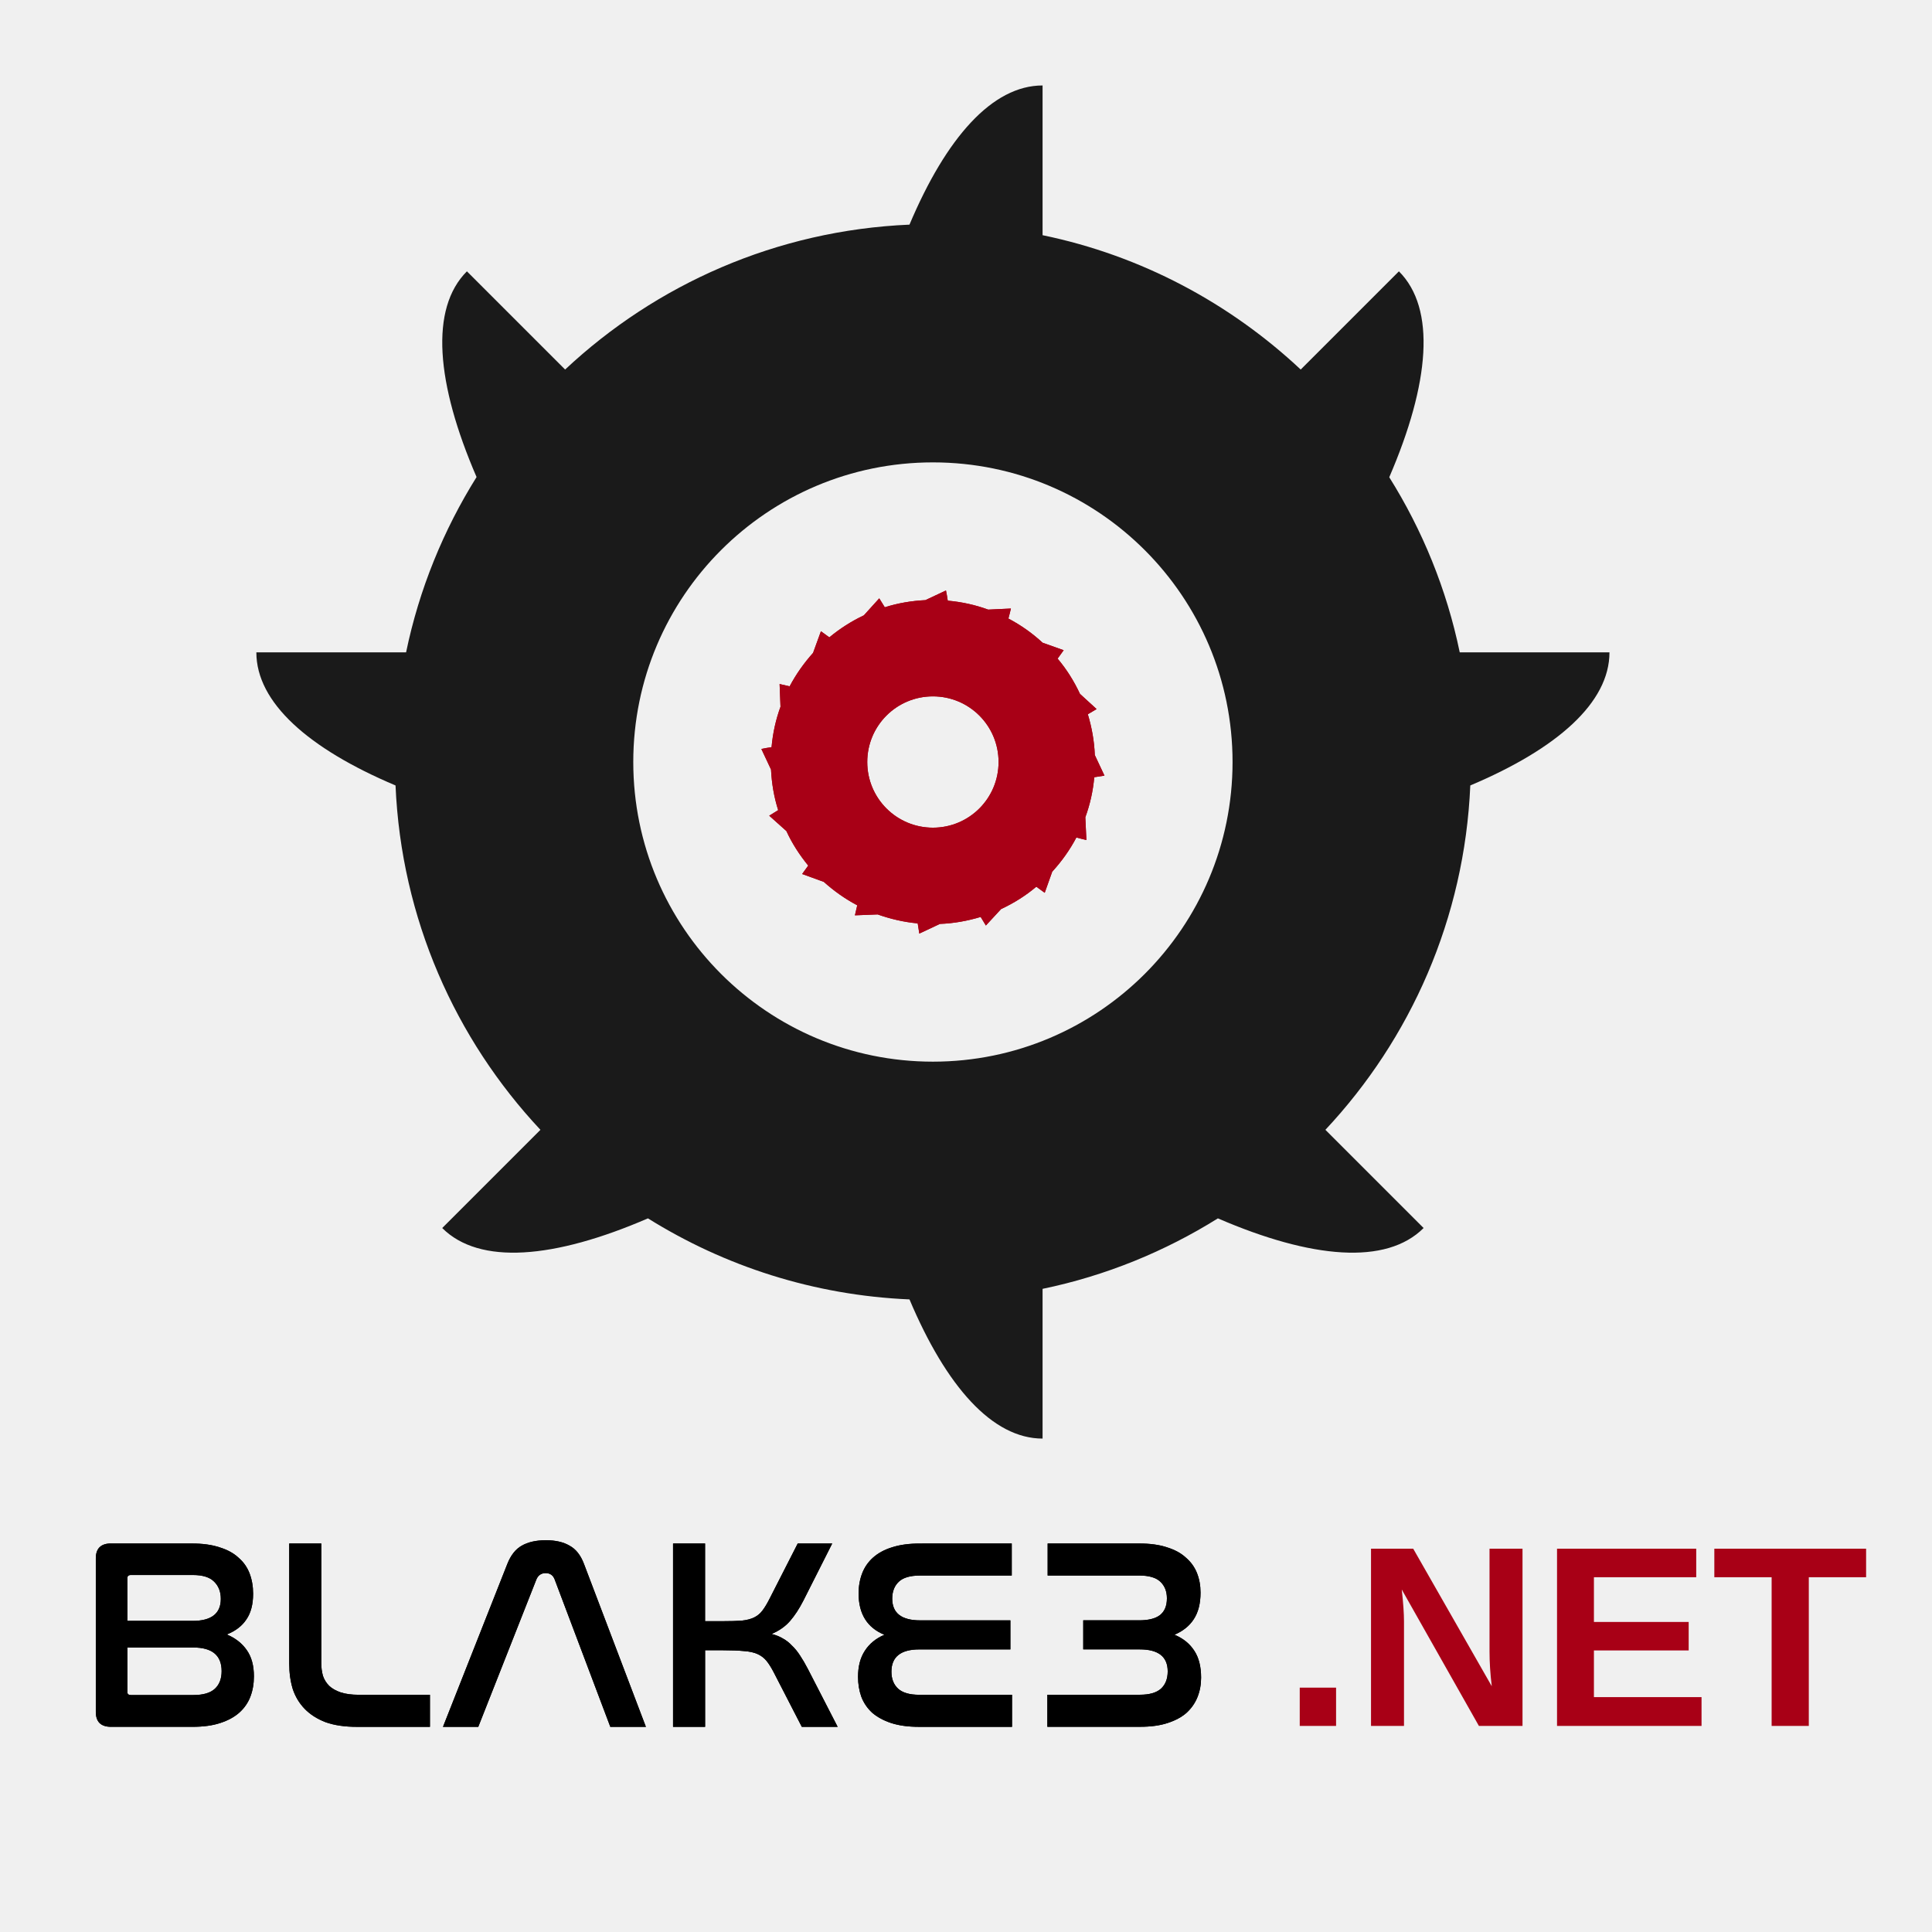
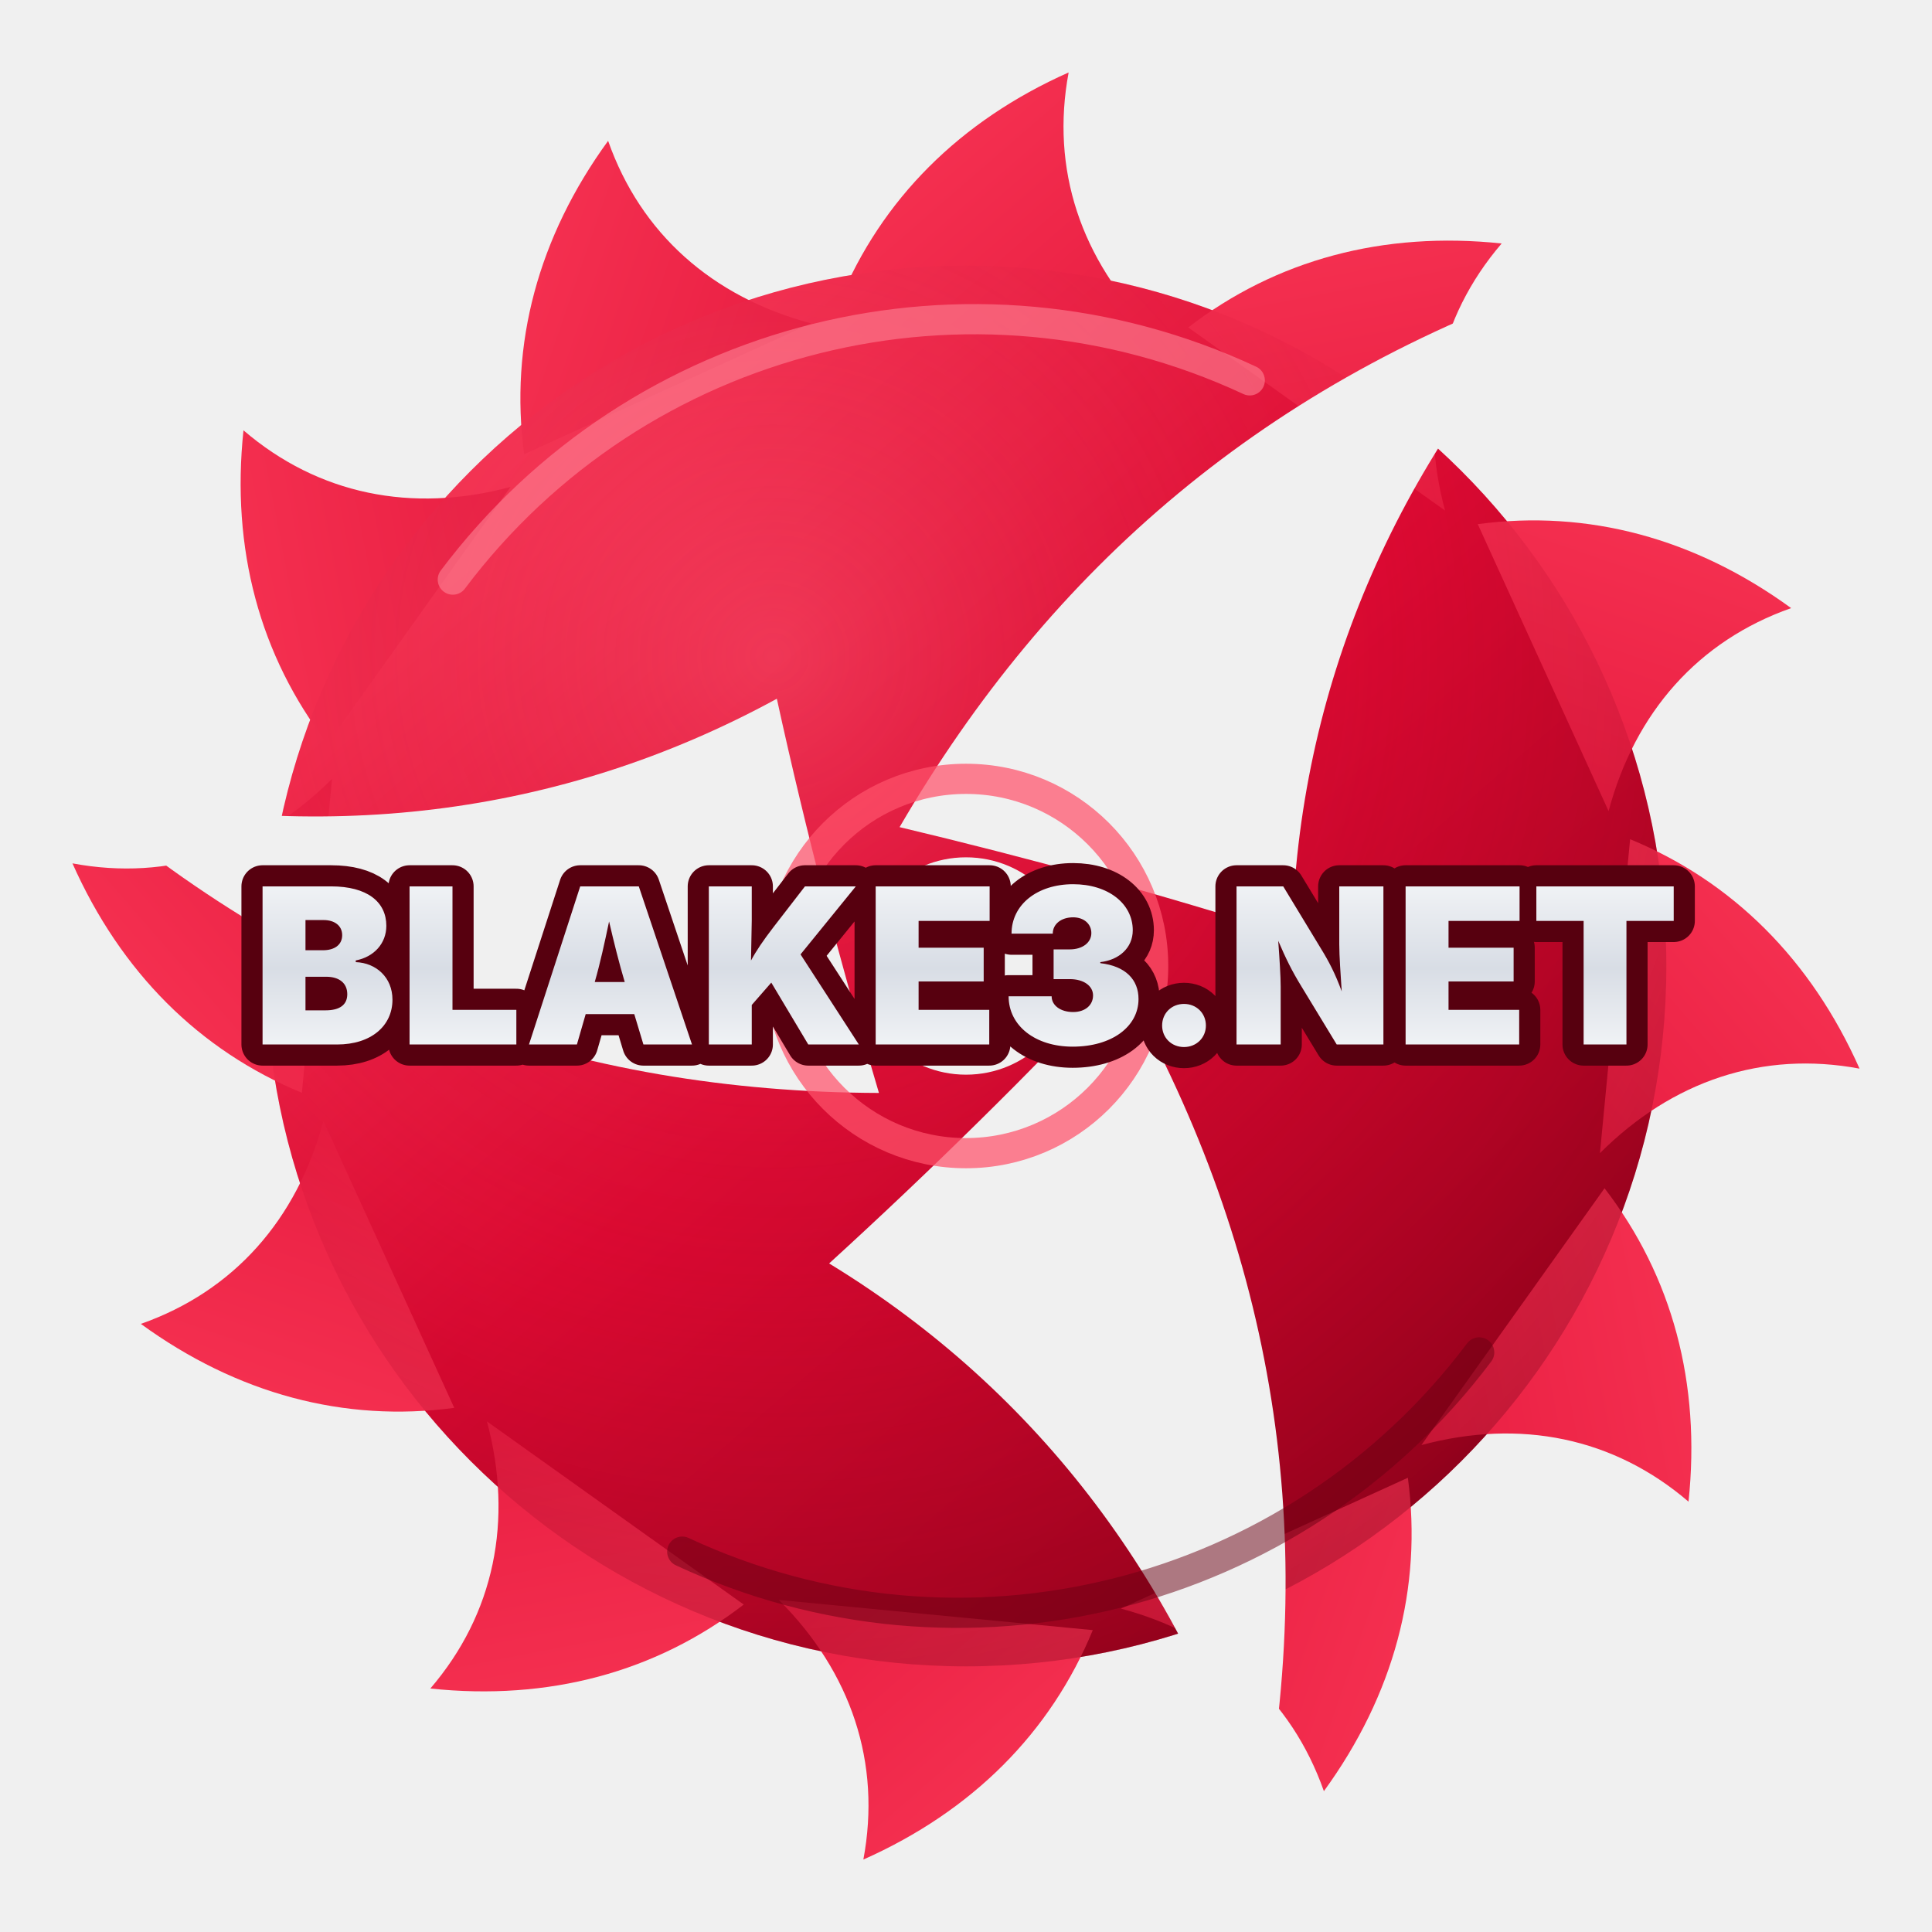
- <svg xmlns="http://www.w3.org/2000/svg" height="120" width="120" version="1.1" x="0px" y="0px" viewBox="0 0 108 108" style="fill:#1a1a1a" xml:space="preserve" id="svg12">
-   <defs id="defs16" />
-   <g id="g10" transform="translate(7.150424,-2.402542)">
-     <g id="g8">
-       <g id="g6">
-         <path d="m 74.45,38.87 h 8.37 c 0,2.8 -2.9,5.38 -7.78,7.44 -0.32,7.44 -3.34,14.17 -8.1,19.25 l 5.49,5.49 c -2.08,2.08 -6.25,1.73 -11.5,-0.54 -2.96,1.85 -6.27,3.21 -9.8,3.94 v 8.37 c -2.8,0 -5.38,-2.9 -7.44,-7.78 -5.36,-0.23 -10.34,-1.86 -14.62,-4.53 -5.25,2.27 -9.42,2.62 -11.5,0.54 L 23.06,65.56 C 18.3,60.48 15.28,53.75 14.96,46.31 10.08,44.25 7.18,41.67 7.18,38.87 h 8.37 c 0.73,-3.53 2.09,-6.84 3.94,-9.8 -2.27,-5.25 -2.62,-9.42 -0.54,-11.5 l 5.49,5.49 c 5.08,-4.76 11.81,-7.78 19.25,-8.1 2.06,-4.88 4.64,-7.78 7.44,-7.78 v 8.37 c 5.52,1.14 10.47,3.8 14.43,7.51 l 5.49,-5.49 c 2.08,2.08 1.73,6.25 -0.54,11.51 1.85,2.95 3.21,6.26 3.94,9.79 z M 61.75,45 c 0,-9.25 -7.5,-16.75 -16.75,-16.75 -9.25,0 -16.75,7.5 -16.75,16.75 0,9.25 7.5,16.75 16.75,16.75 9.25,0 16.75,-7.5 16.75,-16.75 z" id="path2" />
-         <path d="m 54.05,44.61 0.54,1.15 c -0.18,0.03 -0.37,0.06 -0.57,0.09 -0.07,0.78 -0.24,1.53 -0.5,2.24 l 0.06,1.27 c -0.18,-0.04 -0.37,-0.09 -0.56,-0.14 -0.37,0.7 -0.82,1.33 -1.35,1.91 l -0.42,1.18 c -0.15,-0.11 -0.31,-0.22 -0.47,-0.34 -0.59,0.5 -1.26,0.92 -1.97,1.25 l -0.85,0.92 c -0.09,-0.15 -0.19,-0.31 -0.29,-0.48 -0.73,0.22 -1.49,0.36 -2.28,0.39 l -1.15,0.54 c -0.03,-0.18 -0.06,-0.37 -0.09,-0.57 -0.78,-0.07 -1.53,-0.25 -2.24,-0.5 l -1.27,0.05 c 0.04,-0.17 0.08,-0.36 0.13,-0.56 -0.68,-0.36 -1.3,-0.8 -1.87,-1.31 l -1.21,-0.44 c 0.11,-0.15 0.22,-0.31 0.34,-0.47 -0.48,-0.59 -0.9,-1.23 -1.22,-1.93 L 35.85,48 c 0.16,-0.1 0.32,-0.2 0.5,-0.31 -0.23,-0.72 -0.36,-1.48 -0.4,-2.27 l -0.54,-1.15 c 0.18,-0.04 0.37,-0.07 0.57,-0.1 0.07,-0.79 0.24,-1.55 0.5,-2.26 l -0.05,-1.27 c 0.17,0.04 0.36,0.08 0.56,0.13 0.36,-0.68 0.8,-1.3 1.31,-1.87 l 0.44,-1.21 c 0.15,0.11 0.31,0.22 0.47,0.34 0.58,-0.48 1.23,-0.9 1.93,-1.23 L 42,35.85 c 0.1,0.16 0.2,0.32 0.31,0.5 0.72,-0.23 1.48,-0.36 2.27,-0.4 l 1.15,-0.54 c 0.04,0.18 0.07,0.37 0.1,0.57 0.79,0.07 1.55,0.24 2.26,0.5 l 1.27,-0.06 c -0.04,0.18 -0.09,0.37 -0.14,0.56 0.7,0.37 1.34,0.82 1.91,1.35 l 1.18,0.42 c -0.11,0.15 -0.22,0.31 -0.34,0.47 0.5,0.59 0.92,1.26 1.25,1.97 l 0.93,0.85 c -0.16,0.09 -0.32,0.19 -0.49,0.29 0.22,0.73 0.36,1.49 0.39,2.28 z M 48.67,45 c 0,-2.03 -1.64,-3.67 -3.67,-3.67 -2.03,0 -3.67,1.64 -3.67,3.67 0,2.03 1.64,3.67 3.67,3.67 2.03,0 3.67,-1.64 3.67,-3.67 z" id="path4" style="fill:#a80016;fill-opacity:1" />
-         <path style="fill:#a80016;fill-opacity:1" id="path828" d="m 54.05,44.61 0.54,1.15 c -0.18,0.03 -0.37,0.06 -0.57,0.09 -0.07,0.78 -0.24,1.53 -0.5,2.24 l 0.06,1.27 c -0.18,-0.04 -0.37,-0.09 -0.56,-0.14 -0.37,0.7 -0.82,1.33 -1.35,1.91 l -0.42,1.18 c -0.15,-0.11 -0.31,-0.22 -0.47,-0.34 -0.59,0.5 -1.26,0.92 -1.97,1.25 l -0.85,0.92 c -0.09,-0.15 -0.19,-0.31 -0.29,-0.48 -0.73,0.22 -1.49,0.36 -2.28,0.39 l -1.15,0.54 c -0.03,-0.18 -0.06,-0.37 -0.09,-0.57 -0.78,-0.07 -1.53,-0.25 -2.24,-0.5 l -1.27,0.05 c 0.04,-0.17 0.08,-0.36 0.13,-0.56 -0.68,-0.36 -1.3,-0.8 -1.87,-1.31 l -1.21,-0.44 c 0.11,-0.15 0.22,-0.31 0.34,-0.47 -0.48,-0.59 -0.9,-1.23 -1.22,-1.93 L 35.85,48 c 0.16,-0.1 0.32,-0.2 0.5,-0.31 -0.23,-0.72 -0.36,-1.48 -0.4,-2.27 l -0.54,-1.15 c 0.18,-0.04 0.37,-0.07 0.57,-0.1 0.07,-0.79 0.24,-1.55 0.5,-2.26 l -0.05,-1.27 c 0.17,0.04 0.36,0.08 0.56,0.13 0.36,-0.68 0.8,-1.3 1.31,-1.87 l 0.44,-1.21 c 0.15,0.11 0.31,0.22 0.47,0.34 0.58,-0.48 1.23,-0.9 1.93,-1.23 L 42,35.85 c 0.1,0.16 0.2,0.32 0.31,0.5 0.72,-0.23 1.48,-0.36 2.27,-0.4 l 1.15,-0.54 c 0.04,0.18 0.07,0.37 0.1,0.57 0.79,0.07 1.55,0.24 2.26,0.5 l 1.27,-0.06 c -0.04,0.18 -0.09,0.37 -0.14,0.56 0.7,0.37 1.34,0.82 1.91,1.35 l 1.18,0.42 c -0.11,0.15 -0.22,0.31 -0.34,0.47 0.5,0.59 0.92,1.26 1.25,1.97 l 0.93,0.85 c -0.16,0.09 -0.32,0.19 -0.49,0.29 0.22,0.73 0.36,1.49 0.39,2.28 z M 48.67,45 c 0,-2.03 -1.64,-3.67 -3.67,-3.67 -2.03,0 -3.67,1.64 -3.67,3.67 0,2.03 1.64,3.67 3.67,3.67 2.03,0 3.67,-1.64 3.67,-3.67 z" />
-       </g>
+ <svg xmlns="http://www.w3.org/2000/svg" width="320" height="320" viewBox="0 0 320 320" role="img" aria-labelledby="title description">
+   <defs>
+     <linearGradient id="bladeRed" x1="62" y1="46" x2="260" y2="274" gradientUnits="userSpaceOnUse">
+       <stop offset="0" stop-color="#ff405d" />
+       <stop offset="0.48" stop-color="#dc0a32" />
+       <stop offset="1" stop-color="#920019" />
+     </linearGradient>
+     <radialGradient id="bladeDepth" cx="0" cy="0" r="1" gradientTransform="translate(128 108) rotate(48) scale(190)" gradientUnits="userSpaceOnUse">
+       <stop stop-color="#ff7689" stop-opacity="0.28" />
+       <stop offset="0.55" stop-color="#c9002a" stop-opacity="0.08" />
+       <stop offset="1" stop-color="#57000f" stop-opacity="0.34" />
+     </radialGradient>
+     <linearGradient id="steel" x1="0" y1="138" x2="0" y2="181" gradientUnits="userSpaceOnUse">
+       <stop stop-color="#ffffff" />
+       <stop offset="0.52" stop-color="#d8dde5" />
+       <stop offset="1" stop-color="#ffffff" />
+     </linearGradient>
+     <path id="tooth" d="M139 50c7-17 20-30 38-38-3 16 2 31 14 43Z" />
+     <mask id="bladeCutouts" x="0" y="0" width="320" height="320" maskUnits="userSpaceOnUse">
+       <rect width="320" height="320" fill="#ffffff" />
+       <path d="M149 137c25-43 61-74 111-91-29 31-45 68-46 109-22-7-44-13-65-18Z" fill="#000000" />
+       <path d="M149 137c25-43 61-74 111-91-29 31-45 68-46 109-22-7-44-13-65-18Z" fill="#000000" transform="rotate(120 160 160)" />
+       <path d="M149 137c25-43 61-74 111-91-29 31-45 68-46 109-22-7-44-13-65-18Z" fill="#000000" transform="rotate(240 160 160)" />
+       <circle cx="160" cy="160" r="18" fill="#000000" />
+     </mask>
+   </defs>
+   <g mask="url(#bladeCutouts)">
+     <g fill="url(#bladeRed)">
+       <circle cx="160" cy="160" r="116" />
+       <use href="#tooth" />
+       <use href="#tooth" transform="rotate(30 160 160)" />
+       <use href="#tooth" transform="rotate(60 160 160)" />
+       <use href="#tooth" transform="rotate(90 160 160)" />
+       <use href="#tooth" transform="rotate(120 160 160)" />
+       <use href="#tooth" transform="rotate(150 160 160)" />
+       <use href="#tooth" transform="rotate(180 160 160)" />
+       <use href="#tooth" transform="rotate(210 160 160)" />
+       <use href="#tooth" transform="rotate(240 160 160)" />
+       <use href="#tooth" transform="rotate(270 160 160)" />
+       <use href="#tooth" transform="rotate(300 160 160)" />
+       <use href="#tooth" transform="rotate(330 160 160)" />
    </g>
+     <circle cx="160" cy="160" r="116" fill="url(#bladeDepth)" />
  </g>
-   <g transform="matrix(1.434687,0,0,1.434687,-29.70767,-76.59088)" aria-label="BLAKE3" style="font-style:normal;font-weight:normal;font-size:10.583px;line-height:1.25;font-family:sans-serif;letter-spacing:0px;word-spacing:0px;fill:#000000;fill-opacity:1;stroke:none;stroke-width:0.265" id="text868">
-     <path d="m 28.177,113.525 q 0.635,0 1.079,0.148 0.455,0.138 0.741,0.402 0.296,0.254 0.434,0.614 0.138,0.36 0.138,0.794 0,0.624 -0.265,1.005 -0.254,0.381 -0.762,0.582 0.508,0.212 0.783,0.614 0.275,0.392 0.275,1.016 0,0.434 -0.138,0.794 -0.138,0.36 -0.434,0.624 -0.286,0.254 -0.741,0.402 -0.445,0.148 -1.079,0.148 h -3.175 q -0.593,0 -0.593,-0.582 v -5.98 q 0,-0.582 0.593,-0.582 z m -2.508,5.789 q 0,0.116 0.138,0.116 h 2.434 q 0.572,0 0.836,-0.243 0.265,-0.243 0.265,-0.688 0,-0.921 -1.101,-0.921 h -2.572 z m 0,-2.773 h 2.54 q 1.101,0 1.101,-0.857 0,-0.423 -0.265,-0.677 -0.254,-0.254 -0.826,-0.254 h -2.413 q -0.138,0 -0.138,0.127 z" style="font-style:normal;font-variant:normal;font-weight:normal;font-stretch:normal;font-family:Nasalization;-inkscape-font-specification:Nasalization;stroke-width:0.265" id="path814" />
-     <path d="m 33.225,113.525 v 4.667 q 0,0.254 0.064,0.487 0.074,0.222 0.243,0.392 0.169,0.159 0.445,0.254 0.286,0.095 0.709,0.095 h 2.773 v 1.249 h -2.847 q -0.709,0 -1.217,-0.18 -0.497,-0.191 -0.815,-0.519 -0.318,-0.328 -0.466,-0.773 -0.138,-0.455 -0.138,-0.995 v -4.678 z" style="font-style:normal;font-variant:normal;font-weight:normal;font-stretch:normal;font-family:Nasalization;-inkscape-font-specification:Nasalization;stroke-width:0.265" id="path816" />
-     <path d="M 39.342,120.669 H 37.967 l 2.508,-6.35 q 0.201,-0.508 0.561,-0.709 0.37,-0.212 0.942,-0.212 0.561,0 0.921,0.212 0.37,0.201 0.561,0.709 l 2.413,6.35 h -1.386 l -2.17,-5.747 q -0.095,-0.243 -0.349,-0.243 -0.254,0 -0.36,0.243 z" style="font-style:normal;font-variant:normal;font-weight:normal;font-stretch:normal;font-family:Nasalization;-inkscape-font-specification:Nasalization;stroke-width:0.265" id="path818" />
-     <path d="m 48.179,113.525 v 3.027 h 0.688 q 0.455,0 0.741,-0.021 0.296,-0.032 0.487,-0.127 0.191,-0.095 0.318,-0.265 0.138,-0.18 0.286,-0.476 l 1.09,-2.138 h 1.344 l -1.122,2.223 q -0.243,0.476 -0.519,0.794 -0.275,0.318 -0.72,0.508 0.254,0.064 0.445,0.18 0.191,0.106 0.349,0.275 0.169,0.159 0.318,0.392 0.148,0.222 0.307,0.529 l 1.154,2.244 h -1.397 l -1.09,-2.117 q -0.148,-0.286 -0.286,-0.455 -0.138,-0.169 -0.349,-0.265 -0.212,-0.095 -0.529,-0.116 -0.318,-0.032 -0.826,-0.032 h -0.688 v 2.985 h -1.249 v -7.144 z" style="font-style:normal;font-variant:normal;font-weight:normal;font-stretch:normal;font-family:Nasalization;-inkscape-font-specification:Nasalization;stroke-width:0.265" id="path820" />
-     <path d="m 60.128,113.525 v 1.249 h -3.577 q -0.572,0 -0.826,0.243 -0.254,0.243 -0.254,0.656 0,0.847 1.09,0.847 h 3.514 v 1.132 h -3.545 q -1.09,0 -1.09,0.868 0,0.423 0.265,0.667 0.265,0.233 0.815,0.233 h 3.619 v 1.249 h -3.619 q -0.635,0 -1.09,-0.148 -0.445,-0.148 -0.741,-0.402 -0.286,-0.265 -0.423,-0.624 -0.127,-0.36 -0.127,-0.773 0,-0.614 0.265,-1.016 0.265,-0.413 0.762,-0.624 -1.005,-0.413 -1.005,-1.609 0,-0.423 0.138,-0.783 0.138,-0.36 0.423,-0.614 0.296,-0.265 0.741,-0.402 0.455,-0.148 1.09,-0.148 z" style="font-style:normal;font-variant:normal;font-weight:normal;font-stretch:normal;font-family:Nasalization;-inkscape-font-specification:Nasalization;stroke-width:0.265" id="path822" />
-     <path d="m 65.092,113.525 q 0.635,0 1.079,0.148 0.455,0.138 0.741,0.402 0.296,0.254 0.434,0.603 0.138,0.349 0.138,0.762 0,0.635 -0.265,1.037 -0.254,0.392 -0.751,0.603 0.508,0.212 0.773,0.624 0.265,0.402 0.265,1.048 0,0.402 -0.138,0.751 -0.138,0.349 -0.423,0.614 -0.286,0.254 -0.741,0.402 -0.445,0.148 -1.079,0.148 h -3.609 v -1.249 h 3.609 q 0.55,0 0.815,-0.233 0.265,-0.243 0.265,-0.677 0,-0.857 -1.09,-0.857 h -2.201 v -1.132 h 2.17 q 0.55,0 0.815,-0.201 0.275,-0.212 0.275,-0.656 0,-0.402 -0.254,-0.646 -0.254,-0.243 -0.826,-0.243 h -3.567 v -1.249 z" style="font-style:normal;font-variant:normal;font-weight:normal;font-stretch:normal;font-family:Nasalization;-inkscape-font-specification:Nasalization;stroke-width:0.265" id="path824" />
-   </g>
-   <g id="g860" style="font-style:normal;font-weight:normal;font-size:10.583px;line-height:1.25;font-family:sans-serif;letter-spacing:0px;word-spacing:0px;fill:#000000;fill-opacity:1;stroke:none;stroke-width:0.265" aria-label="BLAKE3" transform="matrix(1.434687,0,0,1.434687,-29.70767,-76.59088)">
-     <path id="path848" style="font-style:normal;font-variant:normal;font-weight:normal;font-stretch:normal;font-family:Nasalization;-inkscape-font-specification:Nasalization;stroke-width:0.265" d="m 28.177,113.525 q 0.635,0 1.079,0.148 0.455,0.138 0.741,0.402 0.296,0.254 0.434,0.614 0.138,0.36 0.138,0.794 0,0.624 -0.265,1.005 -0.254,0.381 -0.762,0.582 0.508,0.212 0.783,0.614 0.275,0.392 0.275,1.016 0,0.434 -0.138,0.794 -0.138,0.36 -0.434,0.624 -0.286,0.254 -0.741,0.402 -0.445,0.148 -1.079,0.148 h -3.175 q -0.593,0 -0.593,-0.582 v -5.98 q 0,-0.582 0.593,-0.582 z m -2.508,5.789 q 0,0.116 0.138,0.116 h 2.434 q 0.572,0 0.836,-0.243 0.265,-0.243 0.265,-0.688 0,-0.921 -1.101,-0.921 h -2.572 z m 0,-2.773 h 2.54 q 1.101,0 1.101,-0.857 0,-0.423 -0.265,-0.677 -0.254,-0.254 -0.826,-0.254 h -2.413 q -0.138,0 -0.138,0.127 z" />
-     <path id="path850" style="font-style:normal;font-variant:normal;font-weight:normal;font-stretch:normal;font-family:Nasalization;-inkscape-font-specification:Nasalization;stroke-width:0.265" d="m 33.225,113.525 v 4.667 q 0,0.254 0.064,0.487 0.074,0.222 0.243,0.392 0.169,0.159 0.445,0.254 0.286,0.095 0.709,0.095 h 2.773 v 1.249 h -2.847 q -0.709,0 -1.217,-0.18 -0.497,-0.191 -0.815,-0.519 -0.318,-0.328 -0.466,-0.773 -0.138,-0.455 -0.138,-0.995 v -4.678 z" />
-     <path id="path852" style="font-style:normal;font-variant:normal;font-weight:normal;font-stretch:normal;font-family:Nasalization;-inkscape-font-specification:Nasalization;stroke-width:0.265" d="M 39.342,120.669 H 37.967 l 2.508,-6.35 q 0.201,-0.508 0.561,-0.709 0.37,-0.212 0.942,-0.212 0.561,0 0.921,0.212 0.37,0.201 0.561,0.709 l 2.413,6.35 h -1.386 l -2.17,-5.747 q -0.095,-0.243 -0.349,-0.243 -0.254,0 -0.36,0.243 z" />
-     <path id="path854" style="font-style:normal;font-variant:normal;font-weight:normal;font-stretch:normal;font-family:Nasalization;-inkscape-font-specification:Nasalization;stroke-width:0.265" d="m 48.179,113.525 v 3.027 h 0.688 q 0.455,0 0.741,-0.021 0.296,-0.032 0.487,-0.127 0.191,-0.095 0.318,-0.265 0.138,-0.18 0.286,-0.476 l 1.09,-2.138 h 1.344 l -1.122,2.223 q -0.243,0.476 -0.519,0.794 -0.275,0.318 -0.72,0.508 0.254,0.064 0.445,0.18 0.191,0.106 0.349,0.275 0.169,0.159 0.318,0.392 0.148,0.222 0.307,0.529 l 1.154,2.244 h -1.397 l -1.09,-2.117 q -0.148,-0.286 -0.286,-0.455 -0.138,-0.169 -0.349,-0.265 -0.212,-0.095 -0.529,-0.116 -0.318,-0.032 -0.826,-0.032 h -0.688 v 2.985 h -1.249 v -7.144 z" />
-     <path id="path856" style="font-style:normal;font-variant:normal;font-weight:normal;font-stretch:normal;font-family:Nasalization;-inkscape-font-specification:Nasalization;stroke-width:0.265" d="m 60.128,113.525 v 1.249 h -3.577 q -0.572,0 -0.826,0.243 -0.254,0.243 -0.254,0.656 0,0.847 1.09,0.847 h 3.514 v 1.132 h -3.545 q -1.09,0 -1.09,0.868 0,0.423 0.265,0.667 0.265,0.233 0.815,0.233 h 3.619 v 1.249 h -3.619 q -0.635,0 -1.09,-0.148 -0.445,-0.148 -0.741,-0.402 -0.286,-0.265 -0.423,-0.624 -0.127,-0.36 -0.127,-0.773 0,-0.614 0.265,-1.016 0.265,-0.413 0.762,-0.624 -1.005,-0.413 -1.005,-1.609 0,-0.423 0.138,-0.783 0.138,-0.36 0.423,-0.614 0.296,-0.265 0.741,-0.402 0.455,-0.148 1.09,-0.148 z" />
-     <path id="path858" style="font-style:normal;font-variant:normal;font-weight:normal;font-stretch:normal;font-family:Nasalization;-inkscape-font-specification:Nasalization;stroke-width:0.265" d="m 65.092,113.525 q 0.635,0 1.079,0.148 0.455,0.138 0.741,0.402 0.296,0.254 0.434,0.603 0.138,0.349 0.138,0.762 0,0.635 -0.265,1.037 -0.254,0.392 -0.751,0.603 0.508,0.212 0.773,0.624 0.265,0.402 0.265,1.048 0,0.402 -0.138,0.751 -0.138,0.349 -0.423,0.614 -0.286,0.254 -0.741,0.402 -0.445,0.148 -1.079,0.148 h -3.609 v -1.249 h 3.609 q 0.55,0 0.815,-0.233 0.265,-0.243 0.265,-0.677 0,-0.857 -1.09,-0.857 h -2.201 v -1.132 h 2.17 q 0.55,0 0.815,-0.201 0.275,-0.212 0.275,-0.656 0,-0.402 -0.254,-0.646 -0.254,-0.243 -0.826,-0.243 h -3.567 v -1.249 z" />
-   </g>
-   <text xml:space="preserve" style="font-style:normal;font-variant:normal;font-weight:bold;font-stretch:normal;font-size:21.6px;line-height:22.5px;font-family:'Fira Code';-inkscape-font-specification:'Fira Code Bold';letter-spacing:0px;word-spacing:0px;fill:#000000;fill-opacity:1;stroke:none;stroke-width:0.9;" x="74.078" y="94.176" id="text864">
-     <tspan id="tspan862" x="74.078" y="119.826" style="stroke-width:0.9;font-size:21.6px;" />
-   </text>
-   <text xml:space="preserve" style="font-style:normal;font-variant:normal;font-weight:normal;font-stretch:normal;font-size:14.4px;line-height:22.5px;font-family:'Fira Code';-inkscape-font-specification:'Fira Code';letter-spacing:0px;word-spacing:0px;fill:#000000;fill-opacity:1;stroke:none;stroke-width:0.9;" x="73.792" y="98.085" id="text869">
-     <tspan id="tspan866" x="73.792" y="114.735" style="stroke-width:0.9;-inkscape-font-specification:'Fira Code';font-family:'Fira Code';font-weight:normal;font-style:normal;font-stretch:normal;font-variant:normal;font-size:14.4px;" />
-   </text>
-   <text xml:space="preserve" style="font-style:normal;font-variant:normal;font-weight:normal;font-stretch:normal;font-size:14.4px;line-height:22.5px;font-family:'Fira Code';-inkscape-font-specification:'Fira Code';letter-spacing:0px;word-spacing:0px;fill:#000000;fill-opacity:1;stroke:none;stroke-width:0.9;" x="73.602" y="97.322" id="text873">
-     <tspan id="tspan871" x="73.602" y="113.972" style="stroke-width:0.9;font-size:14.4px;-inkscape-font-specification:'Fira Code';font-family:'Fira Code';font-weight:normal;font-style:normal;font-stretch:normal;font-variant:normal;" />
-   </text>
-   <text xml:space="preserve" style="font-style:normal;font-variant:normal;font-weight:normal;font-stretch:normal;font-size:14.4px;line-height:22.5px;font-family:Arial;-inkscape-font-specification:Arial;letter-spacing:0px;word-spacing:0px;fill:#000000;fill-opacity:1;stroke:none;stroke-width:0.9;" x="74.174" y="97.703" id="text877">
-     <tspan id="tspan875" x="74.174" y="112.553" style="stroke-width:0.9;-inkscape-font-specification:Arial;font-family:Arial;font-weight:normal;font-style:normal;font-stretch:normal;font-variant:normal;" />
-   </text>
-   <text xml:space="preserve" style="font-style:normal;font-variant:normal;font-weight:normal;font-stretch:normal;font-size:14.4px;line-height:22.5px;font-family:Arial;-inkscape-font-specification:Arial;letter-spacing:0px;word-spacing:0px;fill:#a80016;fill-opacity:1;stroke:none;stroke-width:0.9;" x="76.271" y="95.797" id="text881">
-     <tspan id="tspan879" x="76.271" y="111.017" style="stroke-width:0.9;fill:#a80016;fill-opacity:1;" />
-   </text>
-   <text xml:space="preserve" style="font-style:normal;font-variant:normal;font-weight:normal;font-stretch:normal;font-size:14.4px;line-height:22.5px;font-family:Arial;-inkscape-font-specification:Arial;letter-spacing:0px;word-spacing:0px;fill:#a80016;fill-opacity:1;stroke:none;stroke-width:0.9;" x="72.172" y="97.036" id="text885">
-     <tspan id="tspan883" x="72.172" y="112.257" style="stroke-width:0.9;fill:#a80016;fill-opacity:1;" />
-   </text>
-   <text xml:space="preserve" style="font-style:normal;font-variant:normal;font-weight:normal;font-stretch:normal;font-size:14.4px;line-height:22.5px;font-family:Arial;-inkscape-font-specification:Arial;letter-spacing:0px;word-spacing:0px;fill:#a80016;fill-opacity:1;stroke:none;stroke-width:0.9" x="71.672" y="96.48" id="text889">
-     <tspan id="tspan887" x="71.672" y="96.48" style="fill:#a80016;fill-opacity:1;stroke-width:0.9;-inkscape-font-specification:'Arial Bold';font-family:Arial;font-weight:bold;font-style:normal;font-stretch:normal;font-variant:normal">.NET</tspan>
-   </text>
+   <path d="M75 96A108 108 0 0 1 207 63" fill="none" stroke="#ff8798" stroke-width="5" stroke-linecap="round" opacity="0.58" />
+   <path d="M245 224a108 108 0 0 1-132 33" fill="none" stroke="#690012" stroke-width="5" stroke-linecap="round" opacity="0.5" />
+   <circle cx="160" cy="160" r="31" fill="none" stroke="#ff526b" stroke-width="5" opacity="0.72" />
+   <text x="160" y="173" fill="url(#steel)" stroke="#57000f" stroke-width="7" paint-order="stroke fill" stroke-linejoin="round" text-anchor="middle" font-family="Inter, ui-sans-serif, system-ui, -apple-system, 'Segoe UI', sans-serif" font-size="36" font-weight="900" letter-spacing="0.3">BLAKE3.NET</text>
</svg>
